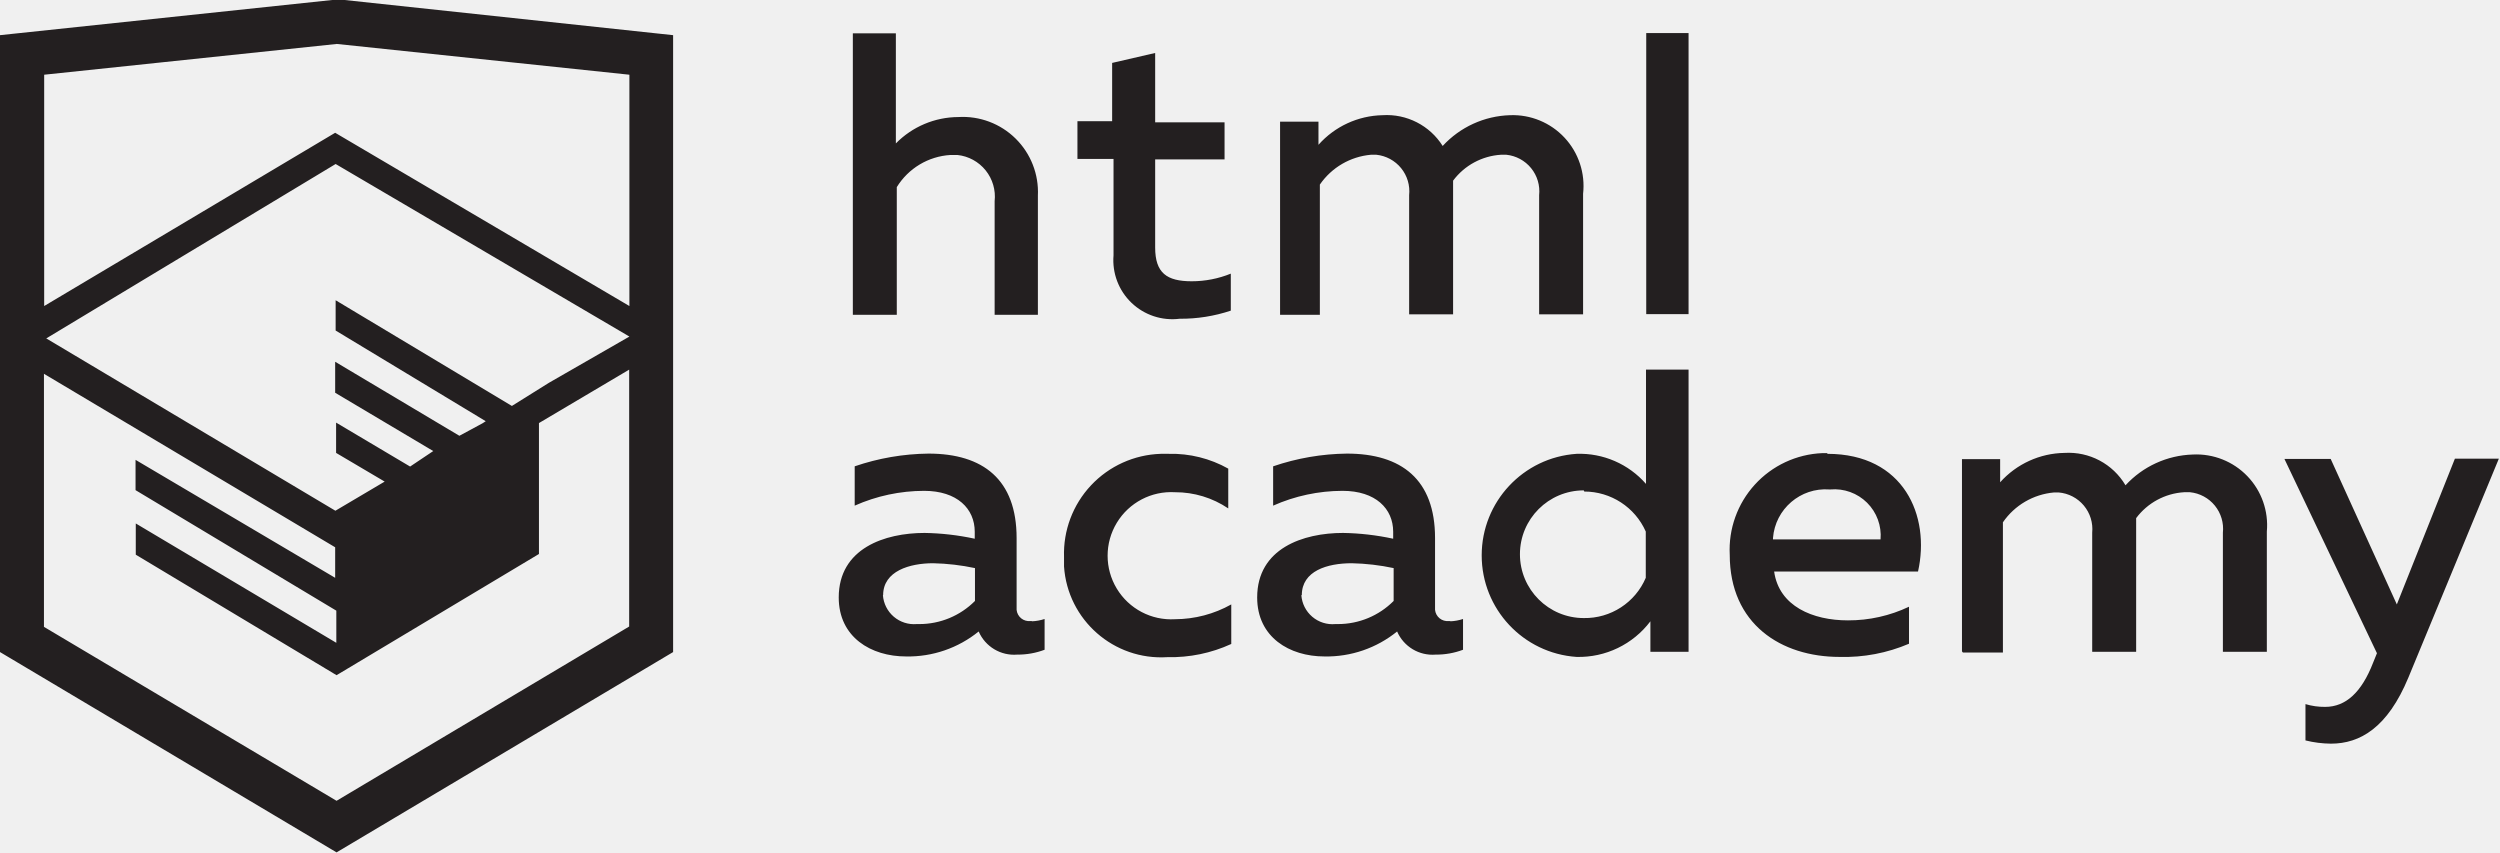
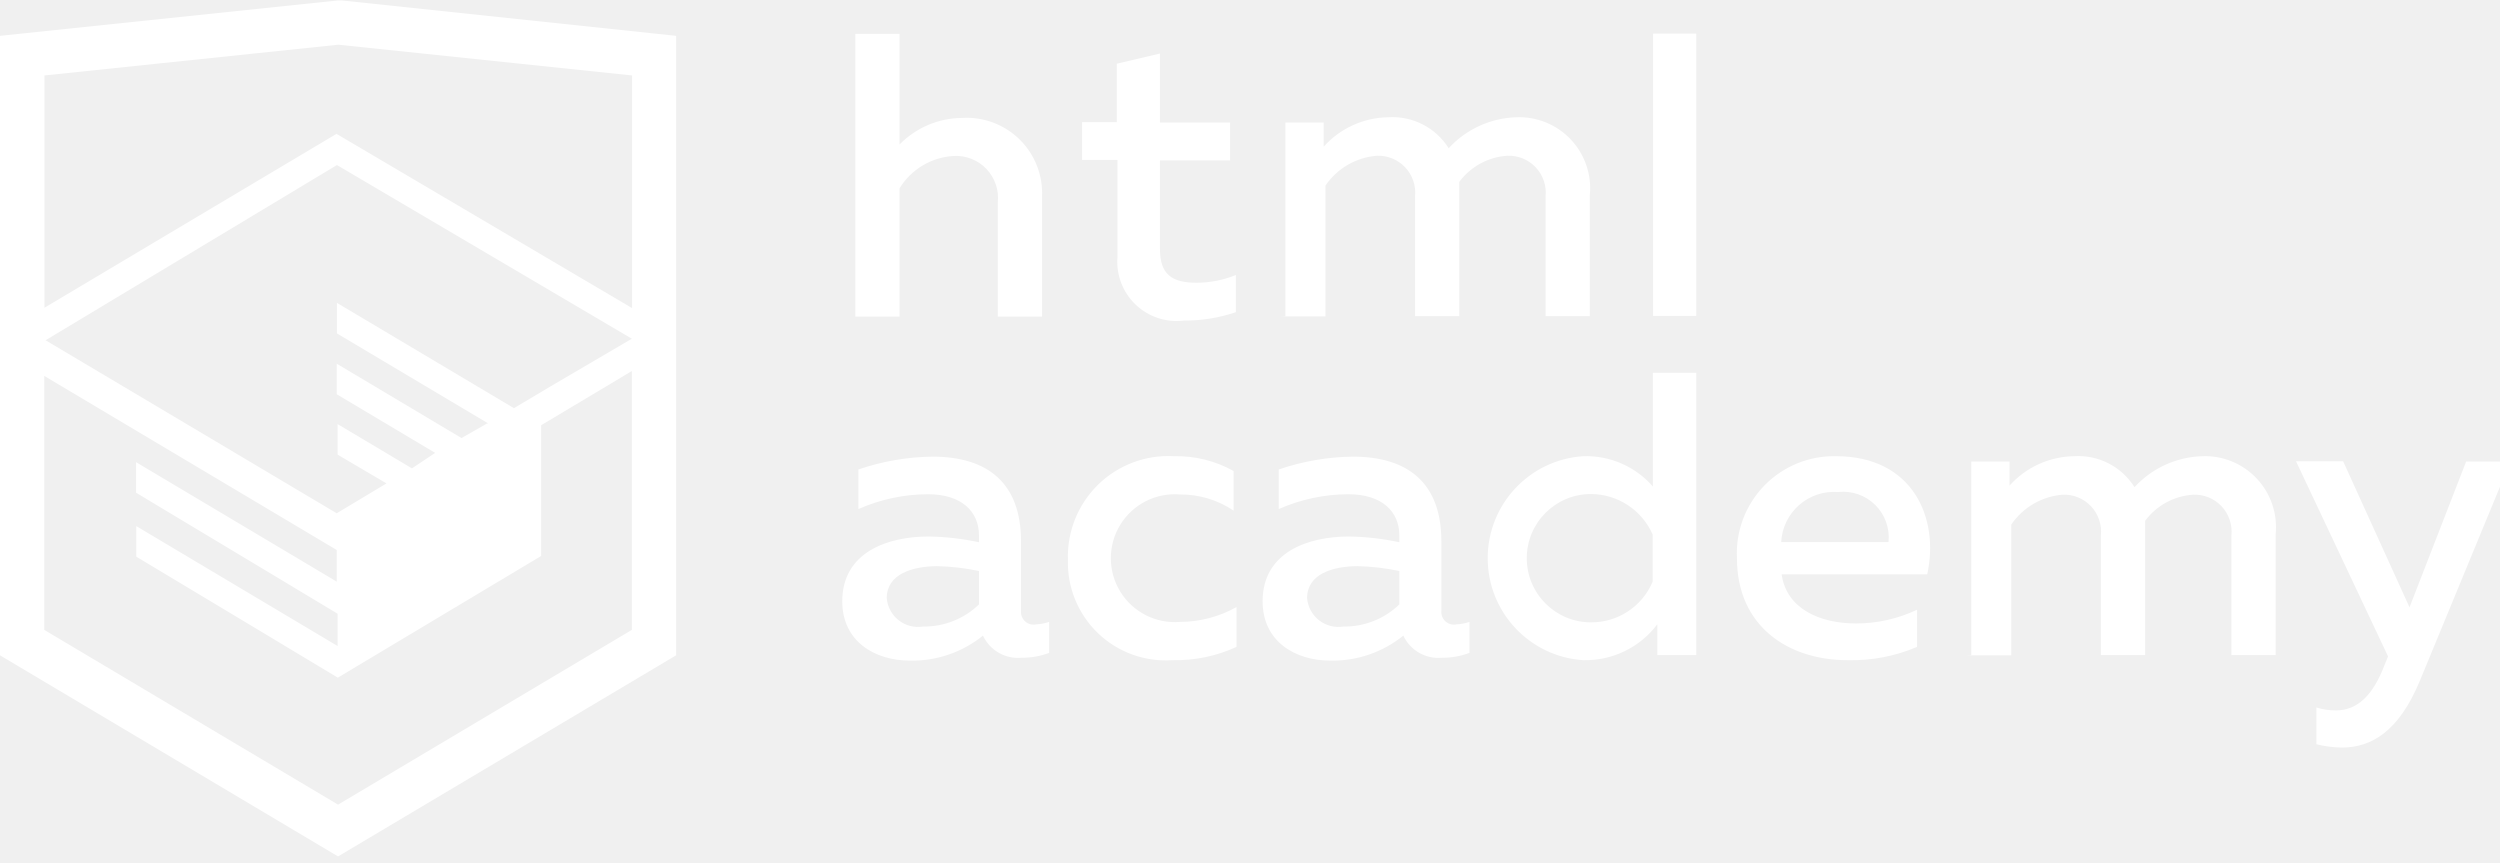
- <svg xmlns="http://www.w3.org/2000/svg" id="Layer_1" data-name="Layer 1" viewBox="0 0 108.08 36.85">
-   <path d="M44.61,26.88a2,2,0,0,0,.55-0.1v1.33a3.25,3.25,0,0,1-1.18.21,1.67,1.67,0,0,1-1.67-1,4.84,4.84,0,0,1-3.14,1.08c-1.51,0-2.91-.83-2.91-2.55,0-2.13,2-2.79,3.71-2.79a11.08,11.08,0,0,1,2.17.25v-0.3c0-1-.76-1.77-2.19-1.77a7.42,7.42,0,0,0-3,.64v-1.7a10.21,10.21,0,0,1,3.19-.55c2.36,0,3.81,1.12,3.81,3.65v3a0.54,0.54,0,0,0,.49.59h0.17Zm-6.44-1.13A1.35,1.35,0,0,0,39.63,27h0.11a3.39,3.39,0,0,0,2.41-1V24.58a9.72,9.72,0,0,0-1.81-.21c-1,0-2.16.33-2.16,1.38h0Zm12.36-6.11a5,5,0,0,1,2.57.64V22a4.08,4.08,0,0,0-2.3-.7,2.75,2.75,0,1,0,0,5.49,5,5,0,0,0,2.43-.64v1.71a6.27,6.27,0,0,1-2.76.57A4.21,4.21,0,0,1,46,24.51q0-.21,0-0.41a4.32,4.32,0,0,1,4.18-4.46h0.38Zm12.17,7.24a2,2,0,0,0,.55-0.1v1.33a3.25,3.25,0,0,1-1.18.21,1.67,1.67,0,0,1-1.67-1,4.84,4.84,0,0,1-3.14,1.08c-1.51,0-2.91-.83-2.91-2.55,0-2.13,2-2.79,3.71-2.79a11.08,11.08,0,0,1,2.17.25v-0.3c0-1-.76-1.77-2.19-1.77a7.42,7.42,0,0,0-3,.64v-1.7a10.21,10.21,0,0,1,3.19-.55c2.36,0,3.81,1.12,3.81,3.65v3a0.54,0.54,0,0,0,.49.59h0.17Zm-6.44-1.13A1.35,1.35,0,0,0,57.73,27h0.11a3.39,3.39,0,0,0,2.41-1V24.58a9.72,9.72,0,0,0-1.81-.21c-1.06,0-2.16.33-2.16,1.38h0ZM73,16V28.2H71.35V26.88a3.88,3.88,0,0,1-3.19,1.54,4.4,4.4,0,0,1,0-8.78,3.81,3.81,0,0,1,3,1.3V16H73Zm-4.53,5.22a2.76,2.76,0,1,0,0,5.52A2.86,2.86,0,0,0,71.15,25V23A2.91,2.91,0,0,0,68.49,21.27ZM79,19.64c3.31,0,4.46,2.68,3.92,5.09H76.7c0.21,1.5,1.67,2.11,3.19,2.11a6.11,6.11,0,0,0,2.64-.59v1.6a7.14,7.14,0,0,1-3,.57C77,28.42,74.78,27,74.78,24a4.18,4.18,0,0,1,4-4.39H79Zm0.09,1.54a2.28,2.28,0,0,0-2.44,2.1v0.06H81.3A2,2,0,0,0,79.13,21.18Zm5.73,7V19.87h1.65v1a3.81,3.81,0,0,1,2.78-1.27A2.86,2.86,0,0,1,91.89,21a4.12,4.12,0,0,1,2.91-1.33A3.06,3.06,0,0,1,98,23V28.2h-1.9V23.05a1.59,1.59,0,0,0-1.42-1.75H94.42a2.8,2.8,0,0,0-2.07,1.12V28.2h-1.9V23.05A1.59,1.59,0,0,0,89,21.31H88.8a3,3,0,0,0-2.21,1.29v5.63H84.86Zm21.31-8.33h1.9l-3.91,9.46c-0.9,2.17-2.09,2.86-3.35,2.86a4.76,4.76,0,0,1-1.1-.14V30.46a2.86,2.86,0,0,0,.85.12c0.9,0,1.58-.64,2.07-1.9l0.17-.42-4-8.4h2l2.86,6.29ZM38.73,1.46V6.22a3.81,3.81,0,0,1,2.7-1.14,3.25,3.25,0,0,1,3.44,3.4v5.15H43V8.72a1.81,1.81,0,0,0-1.61-2h-0.3a2.93,2.93,0,0,0-2.32,1.39v5.52h-1.9V1.46h1.9ZM49.94,2.31v3h3V6.91h-3v3.81c0,1.1.5,1.46,1.58,1.46a4.49,4.49,0,0,0,1.69-.33v1.6A6.8,6.8,0,0,1,51,13.8a2.55,2.55,0,0,1-2.86-2.74V6.89H46.58V5.26h1.5V2.74Zm5.4,11.31V5.28H57v1A3.81,3.81,0,0,1,59.77,5a2.86,2.86,0,0,1,2.6,1.33A4.12,4.12,0,0,1,65.28,5,3.06,3.06,0,0,1,68.44,8.4v5.21h-1.9V8.46a1.59,1.59,0,0,0-1.42-1.75H64.89a2.8,2.8,0,0,0-2.07,1.12v5.78h-1.9V8.46A1.59,1.59,0,0,0,59.5,6.71H59.27A3,3,0,0,0,57.06,8v5.63H55.34ZM71.17,1.45H73V13.6H71.17V1.45ZM14.71,0H14.55L0,1.54V28.21l14.55,8.66,14.55-8.66V1.54Zm12.5,27.1L14.55,34.64,1.9,27.12V16.18l12.59,7.5V25L5.86,19.9v1.31l8.68,5.21v1.39L5.87,22.65V24l8.68,5.21,8.75-5.24V18.31L27.2,16V27.12Zm0-12.53-3.48,2-1.6,1L14.51,13v1.31L21,18.23H21l-0.14.09-1,.54-5.37-3.2V17l4.24,2.52-1,.67-3.2-1.9v1.31l2.1,1.24L14.5,22.1,2,14.65,14.51,7.11Zm0-1.32L14.49,5.76,1.91,13.25v-10L14.56,1.92,27.21,3.25v10h0Z" transform="translate(0 -0.02)" fill="#231f20" />
+ <svg xmlns="http://www.w3.org/2000/svg" data-name="Layer 1" viewBox="0 0 113 39">
+   <path fill="#fff" d="M46.84 28.22a2.07 2.07 0 0 0 .58-.11v1.4a3.41 3.41 0 0 1-1.24.22 1.75 1.75 0 0 1-1.75-1 5.08 5.08 0 0 1-3.3 1.13c-1.59 0-3.06-.87-3.06-2.68 0-2.24 2.08-2.93 3.9-2.93a11.63 11.63 0 0 1 2.28.26v-.31c0-1.09-.8-1.86-2.3-1.86a7.79 7.79 0 0 0-3.15.67v-1.79a10.72 10.72 0 0 1 3.35-.58c2.48 0 4 1.18 4 3.83v3.14a.57.57 0 0 0 .69.61zm-6.76-1.19a1.42 1.42 0 0 0 1.64 1.29 3.56 3.56 0 0 0 2.53-1v-1.51a10.21 10.21 0 0 0-1.9-.22c-1.1.01-2.27.35-2.27 1.45zM53.06 20.62a5.29 5.29 0 0 1 2.7.67v1.79a4.28 4.28 0 0 0-2.42-.73 2.89 2.89 0 1 0 0 5.76 5.26 5.26 0 0 0 2.55-.67v1.8a6.58 6.58 0 0 1-2.9.6 4.42 4.42 0 0 1-4.72-4.54 4.54 4.54 0 0 1 4.79-4.68zM65.84 28.22a2.07 2.07 0 0 0 .58-.11v1.4a3.41 3.41 0 0 1-1.24.22 1.75 1.75 0 0 1-1.75-1 5.08 5.08 0 0 1-3.3 1.13c-1.59 0-3.06-.87-3.06-2.68 0-2.24 2.08-2.93 3.9-2.93a11.63 11.63 0 0 1 2.28.26v-.31c0-1.09-.8-1.86-2.3-1.86a7.79 7.79 0 0 0-3.15.67v-1.79a10.72 10.72 0 0 1 3.35-.58c2.48 0 4 1.18 4 3.83v3.14a.57.57 0 0 0 .69.61zm-6.76-1.19a1.42 1.42 0 0 0 1.64 1.29 3.56 3.56 0 0 0 2.53-1v-1.51a10.21 10.21 0 0 0-1.9-.22c-1.11.01-2.27.35-2.27 1.45zM76.67 16.85v12.76h-1.76v-1.39a4.07 4.07 0 0 1-3.35 1.62 4.62 4.62 0 0 1 0-9.22 4 4 0 0 1 3.15 1.37v-5.14h2zm-4.76 5.48a2.9 2.9 0 0 0 0 5.8 3 3 0 0 0 2.79-1.84v-2.13a3.06 3.06 0 0 0-2.79-1.83zM82.99 20.62c3.48 0 4.68 2.81 4.12 5.34h-6.58c.22 1.57 1.75 2.22 3.35 2.22a6.41 6.41 0 0 0 2.77-.62v1.68a7.5 7.5 0 0 1-3.14.6c-2.68 0-5-1.53-5-4.61a4.39 4.39 0 0 1 4.48-4.61zm.09 1.62a2.39 2.39 0 0 0-2.57 2.26h4.85a2.06 2.06 0 0 0-2.28-2.26zM89.1 29.61v-8.75h1.73v1.09a4 4 0 0 1 2.92-1.33 3 3 0 0 1 2.73 1.4 4.33 4.33 0 0 1 3.06-1.4 3.21 3.21 0 0 1 3.32 3.52v5.47h-2V24.2a1.67 1.67 0 0 0-1.73-1.84 2.94 2.94 0 0 0-2.17 1.18V29.61h-2V24.2a1.67 1.67 0 0 0-1.73-1.84 3.11 3.11 0 0 0-2.32 1.35v5.91h-2zM111.47 20.86h2l-4.1 9.93c-.95 2.28-2.19 3-3.52 3a5 5 0 0 1-1.15-.15v-1.66a3 3 0 0 0 .89.13c.95 0 1.66-.67 2.17-2l.18-.44-4.16-8.82h2.13l3 6.6zM40.66 1.53v5a4 4 0 0 1 2.83-1.2A3.41 3.41 0 0 1 47.1 8.9v5.41h-2V9.15a1.9 1.9 0 0 0-2-2.1 3.08 3.08 0 0 0-2.44 1.46v5.8h-2V1.53h2zM52.43 2.42v3.12h3.17v1.71h-3.17v4c0 1.15.53 1.53 1.66 1.53a4.71 4.71 0 0 0 1.77-.35v1.68a7.14 7.14 0 0 1-2.35.38 2.68 2.68 0 0 1-3-2.88V7.23h-1.6V5.52h1.57V2.88zM58.1 14.29V5.54h1.73v1.09a4 4 0 0 1 2.92-1.33 3 3 0 0 1 2.73 1.4 4.33 4.33 0 0 1 3.06-1.4 3.21 3.21 0 0 1 3.32 3.52v5.47h-2V8.88a1.67 1.67 0 0 0-1.73-1.84 2.94 2.94 0 0 0-2.17 1.18V14.29h-2V8.88a1.67 1.67 0 0 0-1.73-1.84 3.11 3.11 0 0 0-2.32 1.35v5.91h-2zM74.72 1.52h1.95v12.76h-1.95zM15.44.02h-.16L0 1.62v28l15.28 9.09 15.28-9.09v-28zm13.12 28.45l-13.28 7.9L2 28.47V16.99l13.22 7.87v1.43l-9.07-5.4v1.38l9.11 5.47v1.46l-9.1-5.42v1.38l9.11 5.47 9.19-5.5V19.22l4.1-2.45v11.67zm0-13.16l-3.65 2.14-1.68 1-8-4.76v1.38l6.84 4.07h-.06l-.15.09-1 .57-5.64-3.36v1.38l4.45 2.65-1.05.7-3.36-2v1.38l2.21 1.3-2.25 1.35-13.16-7.82 13.17-7.92zm0-1.39L15.21 6.05l-13.2 7.86V3.41l13.28-1.39 13.28 1.39v10.51z" />
</svg>
